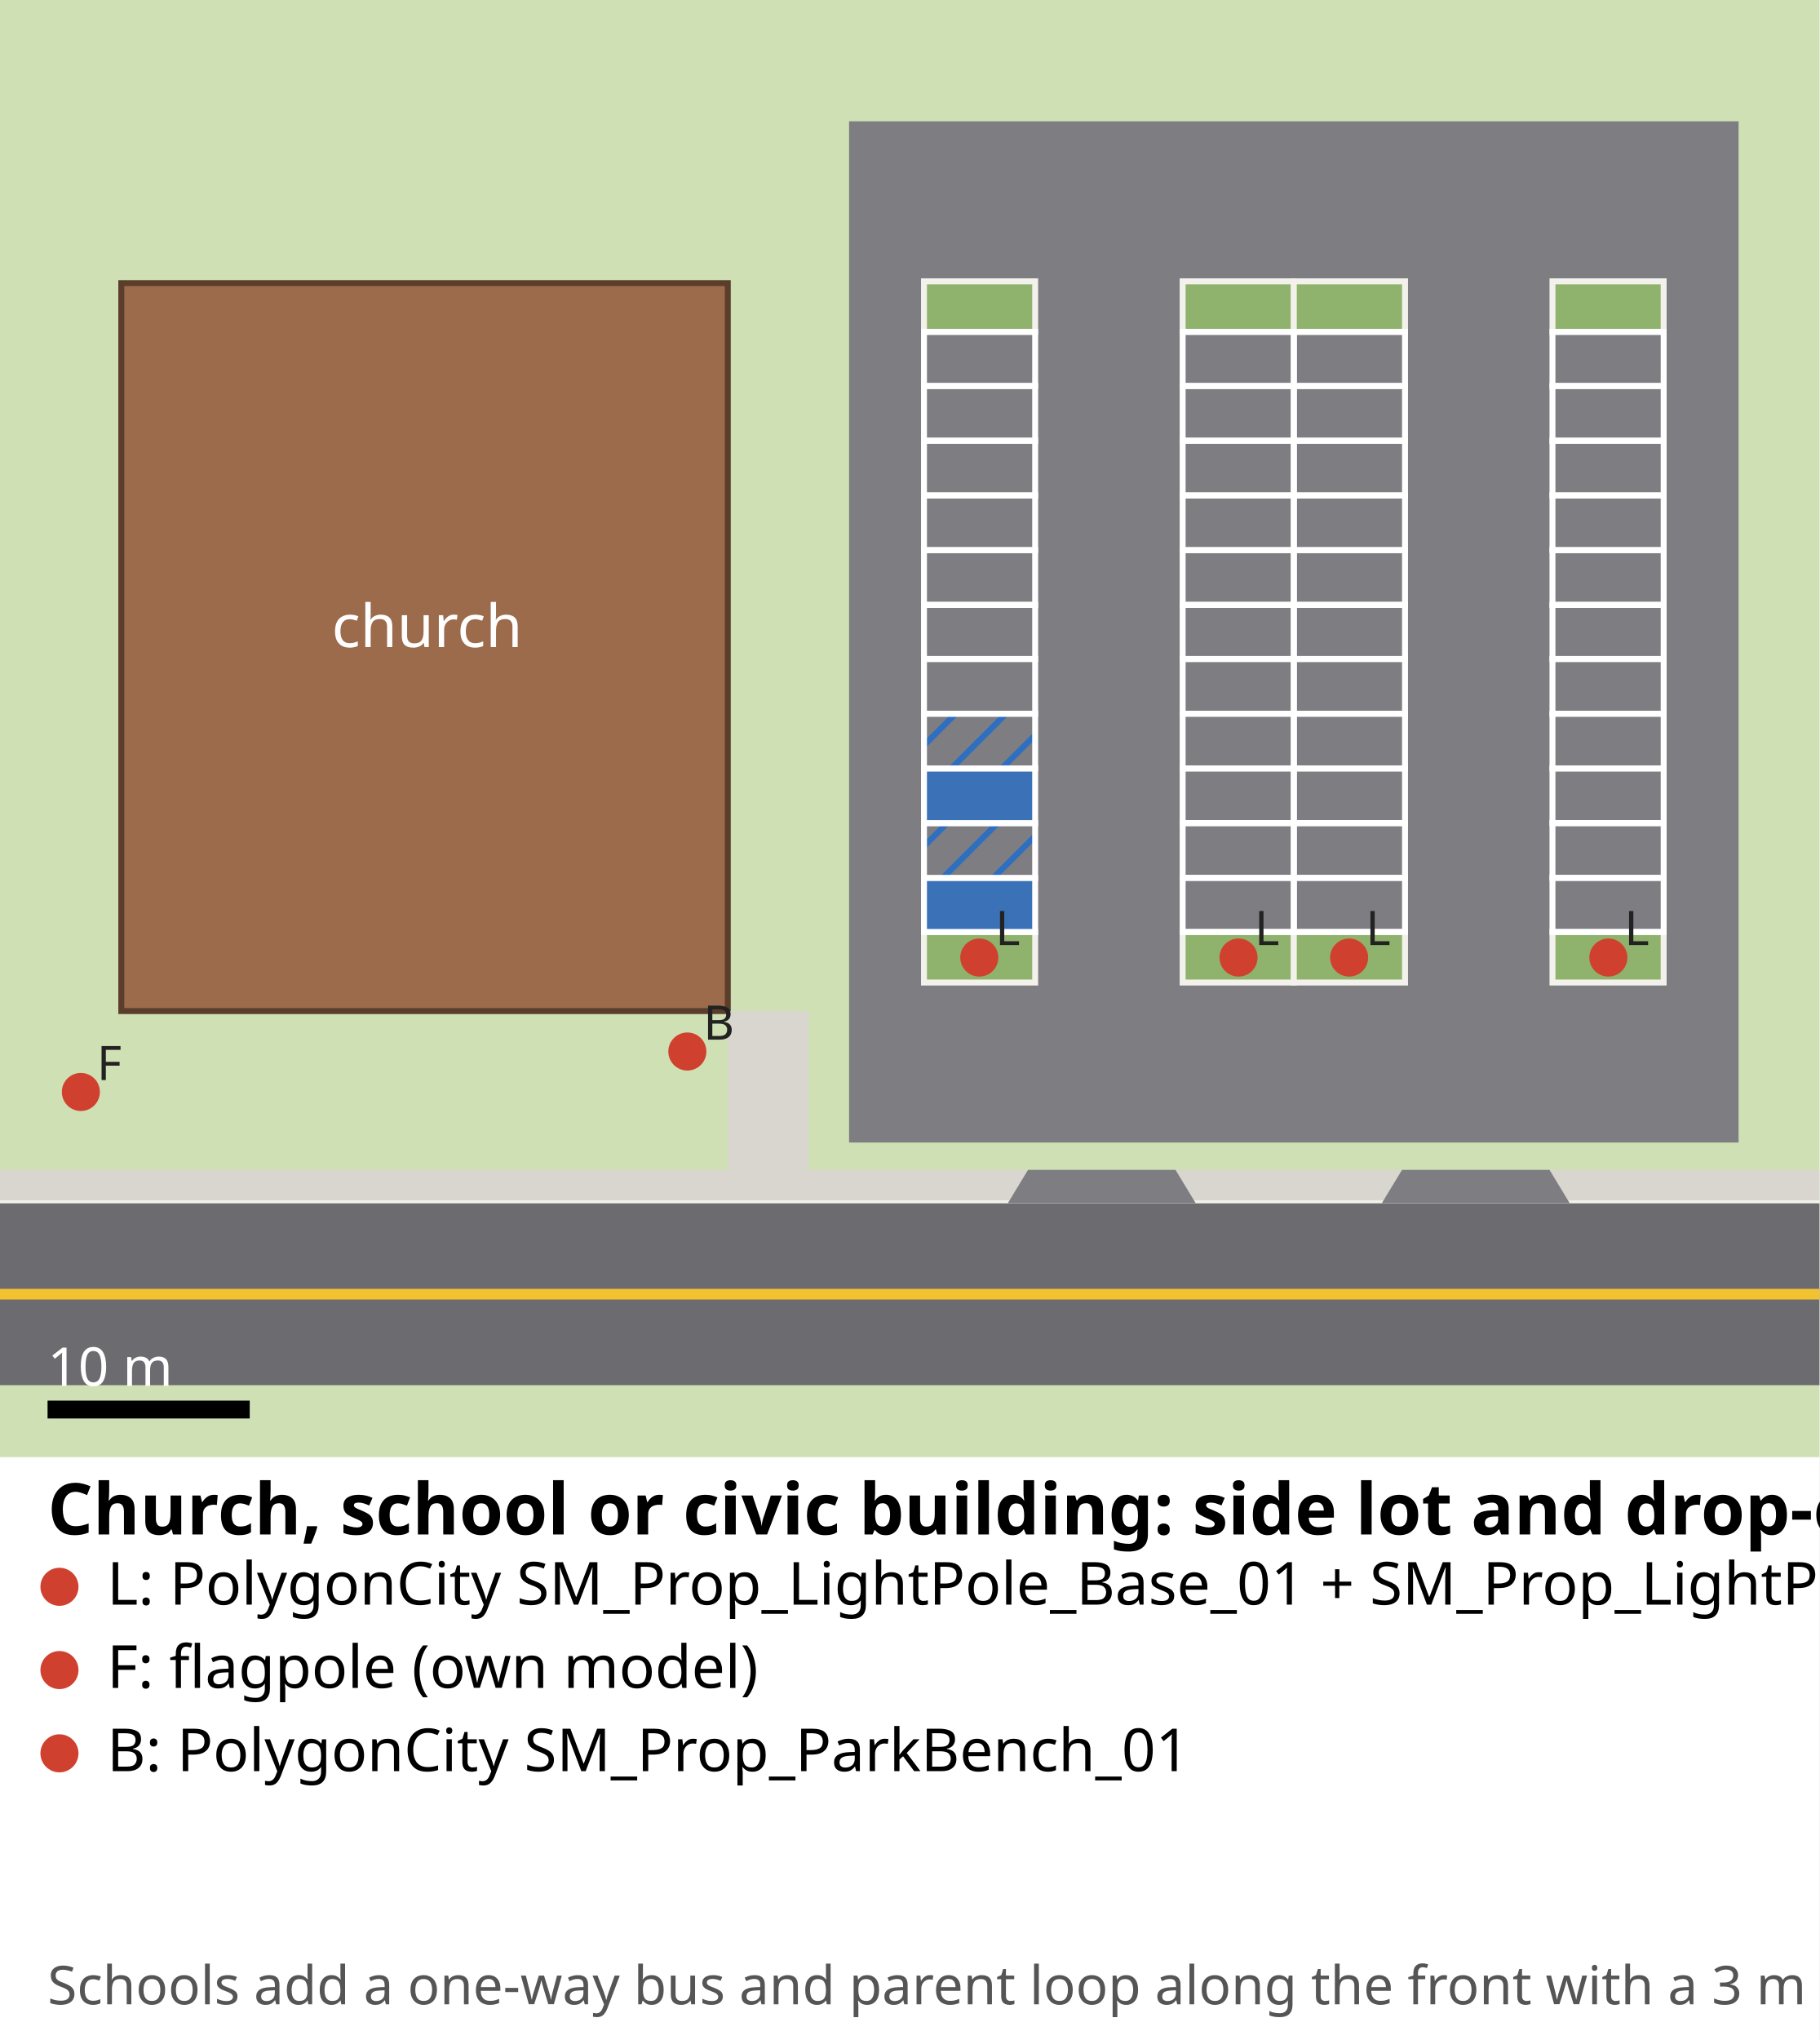
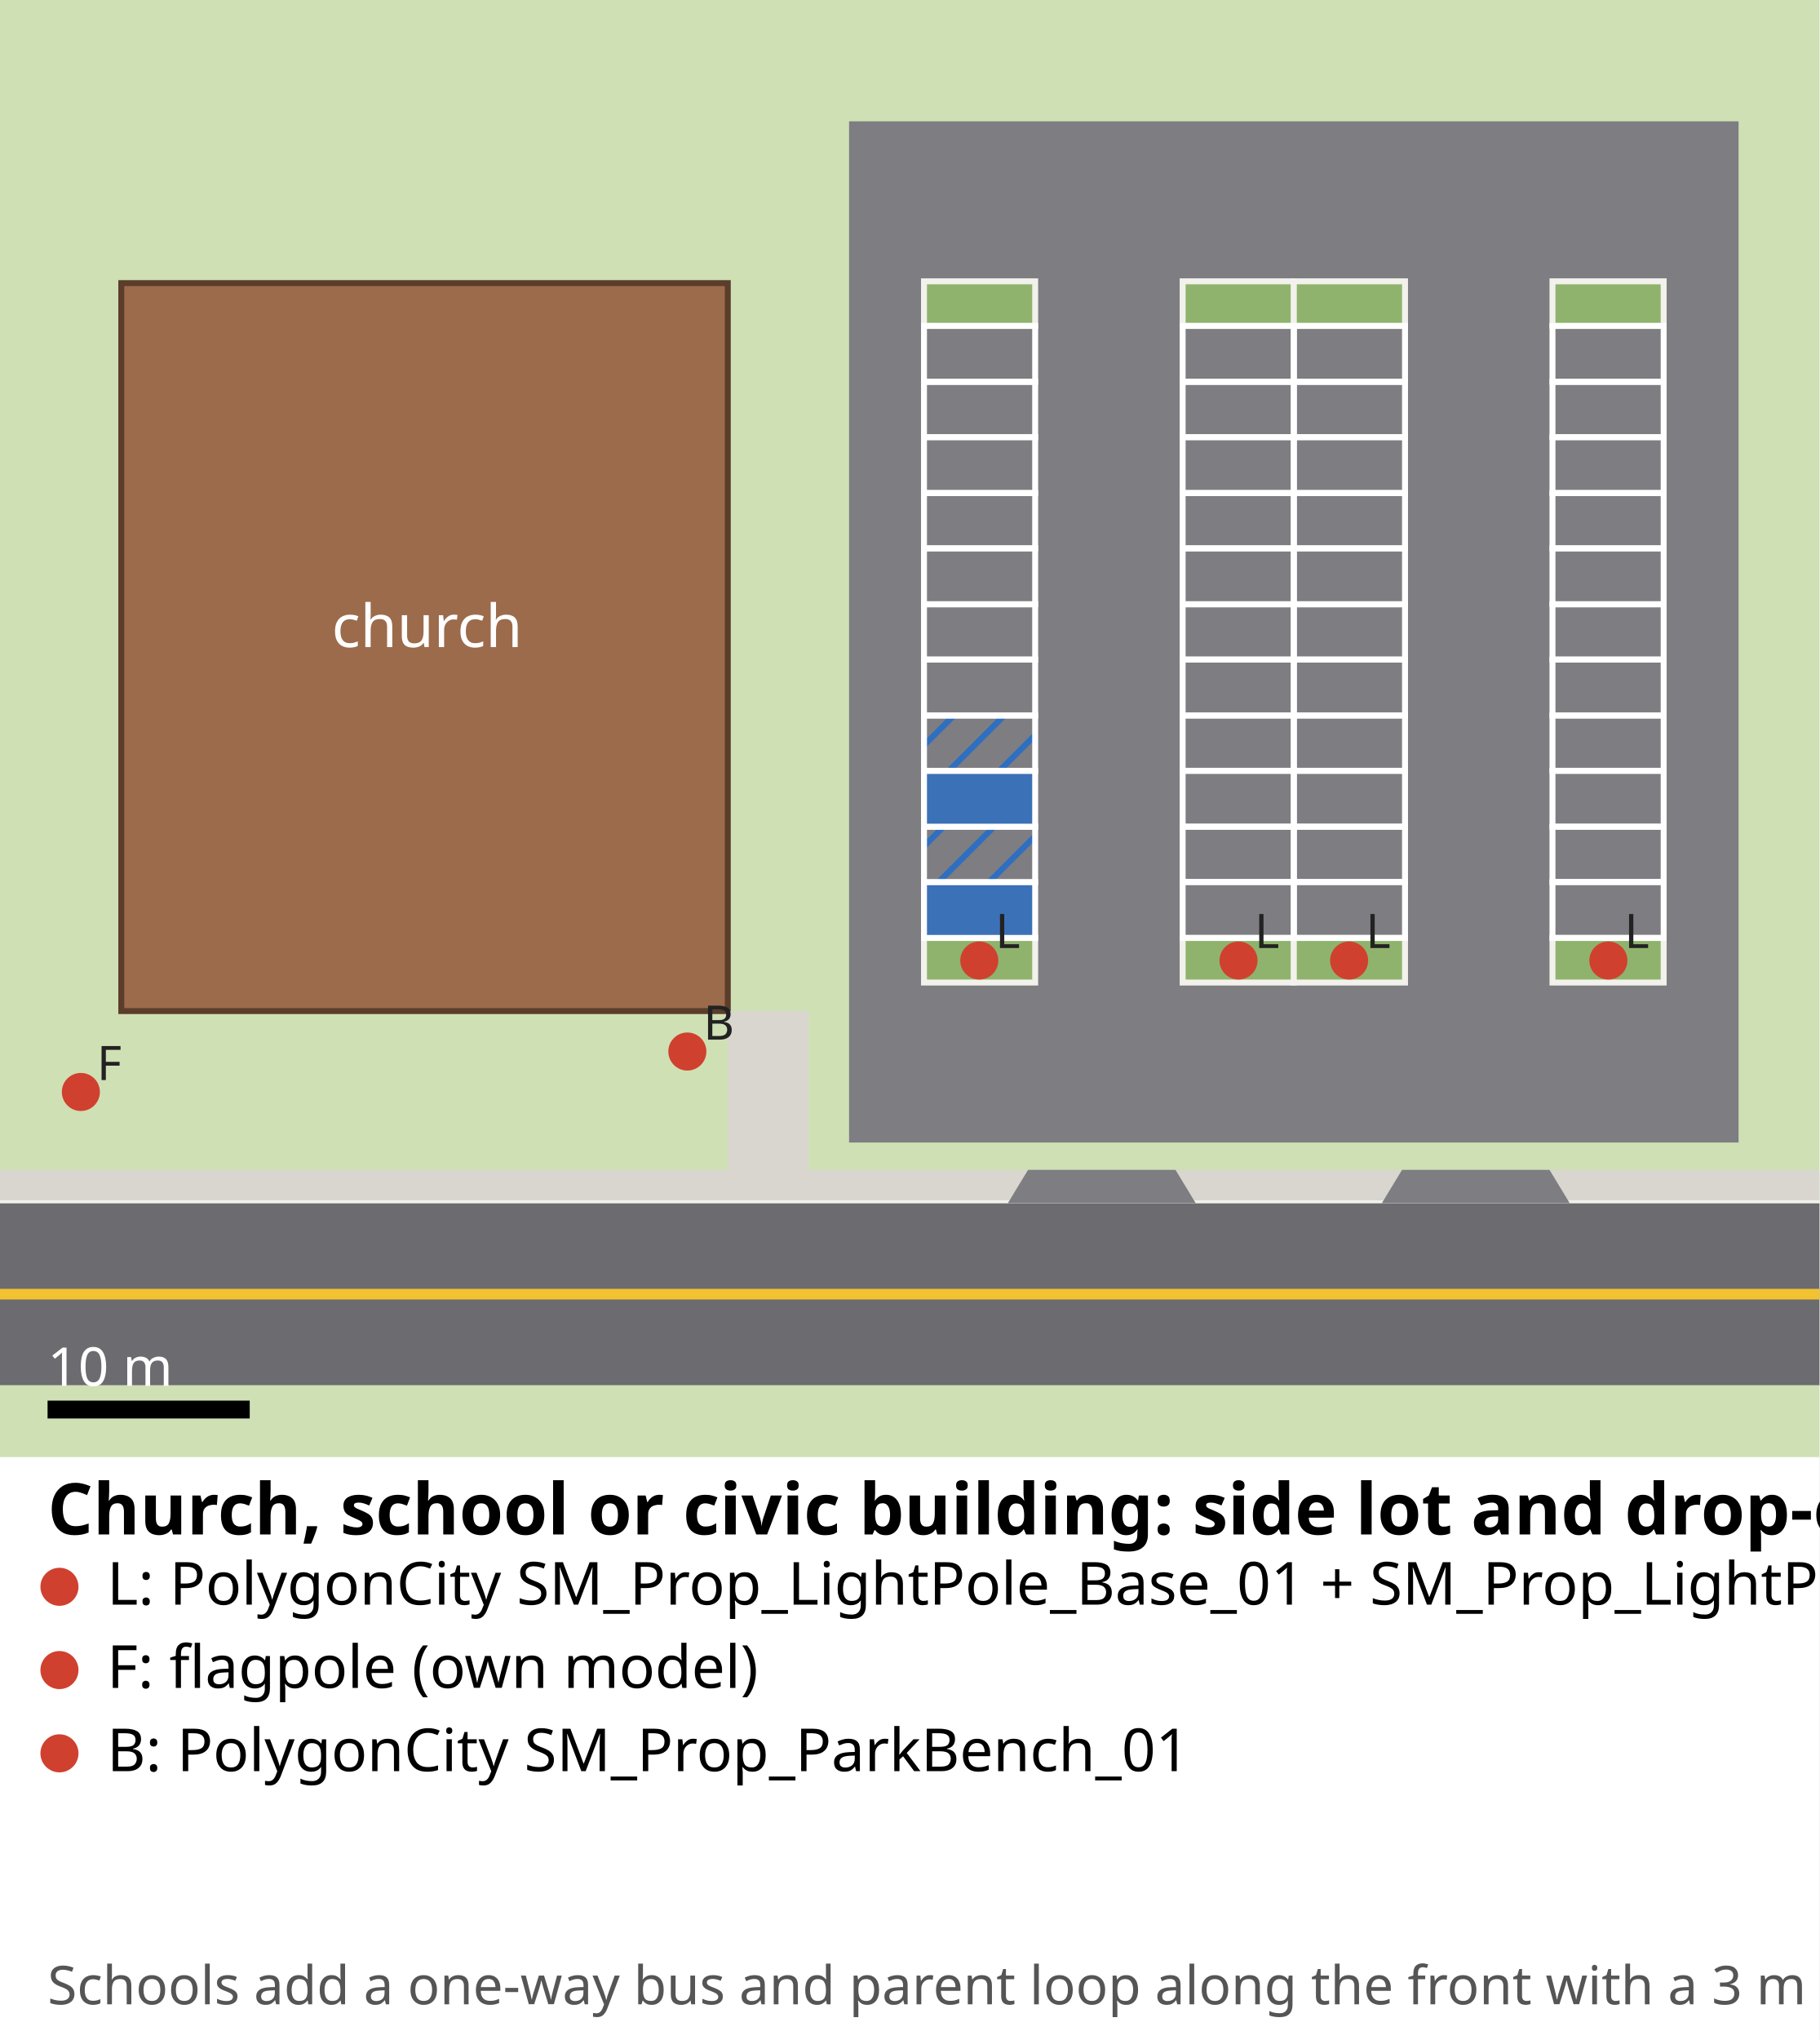
<svg xmlns="http://www.w3.org/2000/svg" width="306" height="343" viewBox="0 0 306 343">
  <defs>
    <pattern id="hatch" width="6" height="6" patternUnits="userSpaceOnUse" patternTransform="rotate(45)">
      <rect width="6" height="6" fill="#7d7d82" />
      <line x1="0" y1="0" x2="0" y2="6" stroke="#2f6fc0" stroke-width="2" />
    </pattern>
    <marker id="tick" viewBox="0 0 4 4" refX="2" refY="2" markerWidth="4" markerHeight="4">
      <rect width="4" height="4" fill="#333" />
    </marker>
  </defs>
  <rect width="100%" height="100%" fill="white" />
  <rect width="306" height="245" fill="#cfe0b4" />
  <polygon points="0.0,232.9 306.0,232.9 306.0,202.3 0.0,202.3" fill="#6b6b70" />
  <polyline points="0.0,217.3 306.0,217.3" fill="none" stroke="#f2c230" stroke-width="1.2" stroke-linejoin="round" />
  <polyline points="0.0,217.9 306.0,217.9" fill="none" stroke="#f2c230" stroke-width="1.2" stroke-linejoin="round" />
  <polygon points="0.0,202.3 306.0,202.3 306.0,201.8 0.0,201.8" fill="#f2f1ec" />
  <polygon points="0.0,201.8 306.0,201.8 306.0,196.7 0.0,196.7" fill="#d9d6cf" />
  <polygon points="20.4,170.0 122.4,170.0 122.4,47.6 20.4,47.6" fill="#9c6b4c" stroke="#5b3d2b" stroke-width="1" />
  <text x="55.8" y="108.8" font-size="10" font-family="sans-serif" fill="#fff">church</text>
  <polygon points="122.4,196.7 136.0,196.7 136.0,170.0 122.4,170.0" fill="#d9d6cf" />
  <polygon points="142.8,192.1 292.4,192.1 292.4,20.4 142.8,20.4" fill="#7d7d82" />
-   <polygon points="155.4,165.2 174.1,165.2 174.1,156.7 155.4,156.7" fill="#8fb36c" stroke="#f2f1ec" stroke-width="1" />
-   <polygon points="155.4,55.8 174.1,55.8 174.1,47.3 155.4,47.3" fill="#8fb36c" stroke="#f2f1ec" stroke-width="1" />
-   <polygon points="198.9,165.2 217.6,165.2 217.6,156.7 198.9,156.7" fill="#8fb36c" stroke="#f2f1ec" stroke-width="1" />
-   <polygon points="198.9,55.8 217.6,55.8 217.6,47.3 198.9,47.3" fill="#8fb36c" stroke="#f2f1ec" stroke-width="1" />
-   <polygon points="217.6,165.2 236.3,165.2 236.3,156.7 217.6,156.7" fill="#8fb36c" stroke="#f2f1ec" stroke-width="1" />
-   <polygon points="217.6,55.8 236.3,55.8 236.3,47.3 217.6,47.3" fill="#8fb36c" stroke="#f2f1ec" stroke-width="1" />
-   <polygon points="261.1,165.2 279.8,165.2 279.8,156.7 261.1,156.7" fill="#8fb36c" stroke="#f2f1ec" stroke-width="1" />
-   <polygon points="261.1,55.8 279.8,55.8 279.8,47.3 261.1,47.3" fill="#8fb36c" stroke="#f2f1ec" stroke-width="1" />
-   <polygon points="155.4,156.7 174.1,156.7 174.1,147.6 155.4,147.6" fill="#2f6fc0" fill-opacity="0.85" />
-   <polygon points="155.4,156.7 174.1,156.7 174.1,147.6 155.4,147.6" fill="none" stroke="#ffffff" stroke-width="1" />
-   <polygon points="155.4,147.6 174.1,147.6 174.1,138.4 155.4,138.4" fill="url(#hatch)" />
-   <polygon points="155.4,147.6 174.1,147.6 174.1,138.4 155.4,138.4" fill="none" stroke="#ffffff" stroke-width="1" />
-   <polygon points="155.4,138.4 174.1,138.4 174.1,129.2 155.4,129.2" fill="#2f6fc0" fill-opacity="0.85" />
-   <polygon points="155.4,138.4 174.1,138.4 174.1,129.2 155.4,129.2" fill="none" stroke="#ffffff" stroke-width="1" />
-   <polygon points="155.4,129.2 174.1,129.2 174.1,120.0 155.4,120.0" fill="url(#hatch)" />
-   <polygon points="155.4,129.2 174.1,129.2 174.1,120.0 155.4,120.0" fill="none" stroke="#ffffff" stroke-width="1" />
-   <polygon points="155.4,120.0 174.1,120.0 174.1,110.8 155.4,110.8" fill="none" stroke="#ffffff" stroke-width="1" />
-   <polygon points="155.4,110.8 174.1,110.8 174.1,101.7 155.4,101.7" fill="none" stroke="#ffffff" stroke-width="1" />
-   <polygon points="155.4,101.7 174.1,101.7 174.1,92.5 155.4,92.5" fill="none" stroke="#ffffff" stroke-width="1" />
-   <polygon points="155.4,92.5 174.1,92.5 174.1,83.3 155.4,83.3" fill="none" stroke="#ffffff" stroke-width="1" />
-   <polygon points="155.4,83.3 174.1,83.3 174.1,74.1 155.4,74.1" fill="none" stroke="#ffffff" stroke-width="1" />
-   <polygon points="155.4,74.1 174.1,74.1 174.1,64.9 155.4,64.9" fill="none" stroke="#ffffff" stroke-width="1" />
-   <polygon points="155.4,64.9 174.1,64.9 174.1,55.8 155.4,55.8" fill="none" stroke="#ffffff" stroke-width="1" />
-   <polygon points="198.9,156.7 217.6,156.7 217.6,147.6 198.9,147.6" fill="none" stroke="#ffffff" stroke-width="1" />
-   <polygon points="198.9,147.6 217.6,147.6 217.6,138.4 198.9,138.4" fill="none" stroke="#ffffff" stroke-width="1" />
-   <polygon points="198.9,138.4 217.6,138.4 217.6,129.2 198.9,129.2" fill="none" stroke="#ffffff" stroke-width="1" />
-   <polygon points="198.9,129.2 217.6,129.2 217.6,120.0 198.9,120.0" fill="none" stroke="#ffffff" stroke-width="1" />
-   <polygon points="198.9,120.0 217.6,120.0 217.6,110.8 198.9,110.8" fill="none" stroke="#ffffff" stroke-width="1" />
-   <polygon points="198.9,110.8 217.6,110.8 217.6,101.7 198.9,101.7" fill="none" stroke="#ffffff" stroke-width="1" />
-   <polygon points="198.9,101.7 217.6,101.7 217.6,92.5 198.9,92.5" fill="none" stroke="#ffffff" stroke-width="1" />
-   <polygon points="198.9,92.5 217.6,92.5 217.6,83.3 198.9,83.3" fill="none" stroke="#ffffff" stroke-width="1" />
-   <polygon points="198.9,83.3 217.6,83.3 217.6,74.1 198.9,74.1" fill="none" stroke="#ffffff" stroke-width="1" />
-   <polygon points="198.9,74.1 217.6,74.1 217.6,64.9 198.9,64.9" fill="none" stroke="#ffffff" stroke-width="1" />
-   <polygon points="198.9,64.9 217.6,64.9 217.6,55.8 198.9,55.8" fill="none" stroke="#ffffff" stroke-width="1" />
-   <polygon points="217.6,156.7 236.3,156.7 236.3,147.6 217.6,147.6" fill="none" stroke="#ffffff" stroke-width="1" />
-   <polygon points="217.6,147.6 236.3,147.6 236.3,138.4 217.6,138.4" fill="none" stroke="#ffffff" stroke-width="1" />
-   <polygon points="217.6,138.4 236.3,138.4 236.3,129.2 217.6,129.2" fill="none" stroke="#ffffff" stroke-width="1" />
-   <polygon points="217.6,129.2 236.3,129.2 236.3,120.0 217.6,120.0" fill="none" stroke="#ffffff" stroke-width="1" />
-   <polygon points="217.6,120.0 236.3,120.0 236.3,110.8 217.6,110.8" fill="none" stroke="#ffffff" stroke-width="1" />
-   <polygon points="217.6,110.8 236.3,110.8 236.3,101.7 217.6,101.7" fill="none" stroke="#ffffff" stroke-width="1" />
-   <polygon points="217.6,101.7 236.3,101.7 236.3,92.5 217.6,92.5" fill="none" stroke="#ffffff" stroke-width="1" />
-   <polygon points="217.6,92.5 236.3,92.5 236.3,83.3 217.6,83.3" fill="none" stroke="#ffffff" stroke-width="1" />
-   <polygon points="217.6,83.3 236.3,83.3 236.3,74.1 217.6,74.1" fill="none" stroke="#ffffff" stroke-width="1" />
-   <polygon points="217.6,74.1 236.3,74.1 236.3,64.9 217.6,64.9" fill="none" stroke="#ffffff" stroke-width="1" />
-   <polygon points="217.6,64.9 236.3,64.9 236.3,55.8 217.6,55.8" fill="none" stroke="#ffffff" stroke-width="1" />
-   <polygon points="261.1,156.7 279.8,156.7 279.8,147.6 261.1,147.6" fill="none" stroke="#ffffff" stroke-width="1" />
-   <polygon points="261.1,147.6 279.8,147.6 279.8,138.4 261.1,138.4" fill="none" stroke="#ffffff" stroke-width="1" />
-   <polygon points="261.1,138.4 279.8,138.4 279.8,129.2 261.1,129.2" fill="none" stroke="#ffffff" stroke-width="1" />
-   <polygon points="261.1,129.2 279.8,129.2 279.8,120.0 261.1,120.0" fill="none" stroke="#ffffff" stroke-width="1" />
-   <polygon points="261.1,120.0 279.8,120.0 279.8,110.8 261.1,110.8" fill="none" stroke="#ffffff" stroke-width="1" />
-   <polygon points="261.1,110.8 279.8,110.8 279.8,101.7 261.1,101.7" fill="none" stroke="#ffffff" stroke-width="1" />
-   <polygon points="261.1,101.7 279.8,101.7 279.8,92.5 261.1,92.5" fill="none" stroke="#ffffff" stroke-width="1" />
-   <polygon points="261.1,92.5 279.8,92.5 279.8,83.3 261.1,83.3" fill="none" stroke="#ffffff" stroke-width="1" />
-   <polygon points="261.1,83.3 279.8,83.3 279.8,74.1 261.1,74.1" fill="none" stroke="#ffffff" stroke-width="1" />
-   <polygon points="261.1,74.1 279.8,74.1 279.8,64.9 261.1,64.9" fill="none" stroke="#ffffff" stroke-width="1" />
-   <polygon points="261.1,64.9 279.8,64.9 279.8,55.8 261.1,55.8" fill="none" stroke="#ffffff" stroke-width="1" />
-   <circle cx="164.7" cy="161.0" r="3.2" fill="#d0402f" />
-   <text x="167.4" y="158.9" font-size="8" font-family="sans-serif" fill="#222">L</text>
-   <circle cx="208.3" cy="161.0" r="3.2" fill="#d0402f" />
-   <text x="211.0" y="158.9" font-size="8" font-family="sans-serif" fill="#222">L</text>
-   <circle cx="226.9" cy="161.0" r="3.2" fill="#d0402f" />
-   <text x="229.7" y="158.9" font-size="8" font-family="sans-serif" fill="#222">L</text>
-   <circle cx="270.5" cy="161.0" r="3.2" fill="#d0402f" />
-   <text x="273.2" y="158.9" font-size="8" font-family="sans-serif" fill="#222">L</text>
+   <polygon points="155.4,165.2 174.1,165.2 174.1,157.7 155.4,157.7" fill="#8fb36c" stroke="#f2f1ec" stroke-width="1" />
+   <polygon points="155.4,54.8 174.1,54.8 174.1,47.3 155.4,47.3" fill="#8fb36c" stroke="#f2f1ec" stroke-width="1" />
+   <polygon points="198.9,165.2 217.6,165.2 217.6,157.7 198.9,157.7" fill="#8fb36c" stroke="#f2f1ec" stroke-width="1" />
+   <polygon points="198.9,54.8 217.6,54.8 217.6,47.3 198.9,47.3" fill="#8fb36c" stroke="#f2f1ec" stroke-width="1" />
+   <polygon points="217.6,165.2 236.3,165.2 236.3,157.7 217.6,157.7" fill="#8fb36c" stroke="#f2f1ec" stroke-width="1" />
+   <polygon points="217.6,54.8 236.3,54.8 236.3,47.3 217.6,47.3" fill="#8fb36c" stroke="#f2f1ec" stroke-width="1" />
+   <polygon points="261.1,165.2 279.8,165.2 279.8,157.7 261.1,157.7" fill="#8fb36c" stroke="#f2f1ec" stroke-width="1" />
+   <polygon points="261.1,54.8 279.8,54.8 279.8,47.3 261.1,47.3" fill="#8fb36c" stroke="#f2f1ec" stroke-width="1" />
+   <polygon points="155.4,157.7 174.1,157.7 174.1,148.3 155.4,148.3" fill="#2f6fc0" fill-opacity="0.85" />
+   <polygon points="155.4,157.7 174.1,157.7 174.1,148.3 155.4,148.3" fill="none" stroke="#ffffff" stroke-width="1" />
+   <polygon points="155.4,148.3 174.1,148.3 174.1,139.0 155.4,139.0" fill="url(#hatch)" />
+   <polygon points="155.4,148.3 174.1,148.3 174.1,139.0 155.4,139.0" fill="none" stroke="#ffffff" stroke-width="1" />
+   <polygon points="155.4,139.0 174.1,139.0 174.1,129.6 155.4,129.6" fill="#2f6fc0" fill-opacity="0.85" />
+   <polygon points="155.4,139.0 174.1,139.0 174.1,129.6 155.4,129.6" fill="none" stroke="#ffffff" stroke-width="1" />
+   <polygon points="155.4,129.6 174.1,129.6 174.1,120.3 155.4,120.3" fill="url(#hatch)" />
+   <polygon points="155.4,129.6 174.1,129.6 174.1,120.3 155.4,120.3" fill="none" stroke="#ffffff" stroke-width="1" />
+   <polygon points="155.4,120.3 174.1,120.3 174.1,110.9 155.4,110.9" fill="none" stroke="#ffffff" stroke-width="1" />
+   <polygon points="155.4,110.9 174.1,110.9 174.1,101.6 155.4,101.6" fill="none" stroke="#ffffff" stroke-width="1" />
+   <polygon points="155.4,101.6 174.1,101.6 174.1,92.2 155.4,92.2" fill="none" stroke="#ffffff" stroke-width="1" />
+   <polygon points="155.4,92.2 174.1,92.2 174.1,82.9 155.4,82.9" fill="none" stroke="#ffffff" stroke-width="1" />
+   <polygon points="155.4,82.9 174.1,82.9 174.1,73.5 155.4,73.5" fill="none" stroke="#ffffff" stroke-width="1" />
+   <polygon points="155.4,73.5 174.1,73.5 174.1,64.2 155.4,64.2" fill="none" stroke="#ffffff" stroke-width="1" />
+   <polygon points="155.4,64.2 174.1,64.2 174.1,54.8 155.4,54.8" fill="none" stroke="#ffffff" stroke-width="1" />
+   <polygon points="198.9,157.7 217.6,157.7 217.6,148.3 198.9,148.3" fill="none" stroke="#ffffff" stroke-width="1" />
+   <polygon points="198.9,148.3 217.6,148.3 217.6,139.0 198.9,139.0" fill="none" stroke="#ffffff" stroke-width="1" />
+   <polygon points="198.9,139.0 217.6,139.0 217.6,129.6 198.9,129.6" fill="none" stroke="#ffffff" stroke-width="1" />
+   <polygon points="198.9,129.6 217.6,129.6 217.6,120.3 198.9,120.3" fill="none" stroke="#ffffff" stroke-width="1" />
+   <polygon points="198.9,120.3 217.6,120.3 217.6,110.9 198.9,110.9" fill="none" stroke="#ffffff" stroke-width="1" />
+   <polygon points="198.9,110.9 217.6,110.9 217.6,101.6 198.9,101.6" fill="none" stroke="#ffffff" stroke-width="1" />
+   <polygon points="198.9,101.6 217.6,101.6 217.6,92.2 198.9,92.2" fill="none" stroke="#ffffff" stroke-width="1" />
+   <polygon points="198.9,92.2 217.6,92.2 217.6,82.9 198.9,82.9" fill="none" stroke="#ffffff" stroke-width="1" />
+   <polygon points="198.9,82.9 217.6,82.9 217.6,73.5 198.9,73.5" fill="none" stroke="#ffffff" stroke-width="1" />
+   <polygon points="198.9,73.5 217.6,73.5 217.6,64.2 198.9,64.2" fill="none" stroke="#ffffff" stroke-width="1" />
+   <polygon points="198.9,64.2 217.6,64.2 217.6,54.8 198.9,54.8" fill="none" stroke="#ffffff" stroke-width="1" />
+   <polygon points="217.6,157.7 236.3,157.7 236.3,148.3 217.6,148.3" fill="none" stroke="#ffffff" stroke-width="1" />
+   <polygon points="217.6,148.3 236.3,148.3 236.3,139.0 217.6,139.0" fill="none" stroke="#ffffff" stroke-width="1" />
+   <polygon points="217.6,139.0 236.3,139.0 236.3,129.6 217.6,129.6" fill="none" stroke="#ffffff" stroke-width="1" />
+   <polygon points="217.6,129.6 236.3,129.6 236.3,120.3 217.6,120.3" fill="none" stroke="#ffffff" stroke-width="1" />
+   <polygon points="217.6,120.3 236.3,120.3 236.3,110.9 217.6,110.9" fill="none" stroke="#ffffff" stroke-width="1" />
+   <polygon points="217.6,110.9 236.3,110.9 236.3,101.6 217.6,101.6" fill="none" stroke="#ffffff" stroke-width="1" />
+   <polygon points="217.6,101.6 236.3,101.6 236.3,92.2 217.6,92.2" fill="none" stroke="#ffffff" stroke-width="1" />
+   <polygon points="217.6,92.2 236.3,92.2 236.3,82.9 217.6,82.9" fill="none" stroke="#ffffff" stroke-width="1" />
+   <polygon points="217.6,82.9 236.3,82.9 236.3,73.5 217.6,73.5" fill="none" stroke="#ffffff" stroke-width="1" />
+   <polygon points="217.6,73.5 236.3,73.5 236.3,64.2 217.6,64.2" fill="none" stroke="#ffffff" stroke-width="1" />
+   <polygon points="217.6,64.2 236.3,64.2 236.3,54.8 217.6,54.8" fill="none" stroke="#ffffff" stroke-width="1" />
+   <polygon points="261.1,157.7 279.8,157.7 279.8,148.3 261.1,148.3" fill="none" stroke="#ffffff" stroke-width="1" />
+   <polygon points="261.1,148.3 279.8,148.3 279.8,139.0 261.1,139.0" fill="none" stroke="#ffffff" stroke-width="1" />
+   <polygon points="261.1,139.0 279.8,139.0 279.8,129.6 261.1,129.6" fill="none" stroke="#ffffff" stroke-width="1" />
+   <polygon points="261.1,129.6 279.8,129.6 279.8,120.3 261.1,120.3" fill="none" stroke="#ffffff" stroke-width="1" />
+   <polygon points="261.1,120.3 279.8,120.3 279.8,110.9 261.1,110.9" fill="none" stroke="#ffffff" stroke-width="1" />
+   <polygon points="261.1,110.9 279.8,110.9 279.8,101.6 261.1,101.6" fill="none" stroke="#ffffff" stroke-width="1" />
+   <polygon points="261.1,101.6 279.8,101.6 279.8,92.2 261.1,92.2" fill="none" stroke="#ffffff" stroke-width="1" />
+   <polygon points="261.1,92.2 279.8,92.2 279.8,82.9 261.1,82.9" fill="none" stroke="#ffffff" stroke-width="1" />
+   <polygon points="261.1,82.9 279.8,82.9 279.8,73.5 261.1,73.5" fill="none" stroke="#ffffff" stroke-width="1" />
+   <polygon points="261.1,73.5 279.8,73.5 279.8,64.2 261.1,64.2" fill="none" stroke="#ffffff" stroke-width="1" />
+   <polygon points="261.1,64.2 279.8,64.2 279.8,54.8 261.1,54.8" fill="none" stroke="#ffffff" stroke-width="1" />
+   <circle cx="164.7" cy="161.5" r="3.2" fill="#d0402f" />
+   <text x="167.4" y="159.4" font-size="8" font-family="sans-serif" fill="#222">L</text>
+   <circle cx="208.3" cy="161.5" r="3.2" fill="#d0402f" />
+   <text x="211.0" y="159.4" font-size="8" font-family="sans-serif" fill="#222">L</text>
+   <circle cx="226.9" cy="161.5" r="3.2" fill="#d0402f" />
+   <text x="229.7" y="159.4" font-size="8" font-family="sans-serif" fill="#222">L</text>
+   <circle cx="270.5" cy="161.5" r="3.2" fill="#d0402f" />
+   <text x="273.2" y="159.4" font-size="8" font-family="sans-serif" fill="#222">L</text>
  <polygon points="169.5,202.3 201.1,202.3 197.7,196.7 172.9,196.7" fill="#7d7d82" />
  <polygon points="232.4,202.3 264.0,202.3 260.6,196.7 235.8,196.7" fill="#7d7d82" />
  <circle cx="13.6" cy="183.6" r="3.2" fill="#d0402f" />
  <text x="16.3" y="181.6" font-size="8" font-family="sans-serif" fill="#222">F</text>
  <circle cx="115.6" cy="176.8" r="3.2" fill="#d0402f" />
  <text x="118.3" y="174.8" font-size="8" font-family="sans-serif" fill="#222">B</text>
  <line x1="8" y1="237" x2="42" y2="237" stroke="#000" stroke-width="3" />
  <text x="8" y="233" font-size="9" font-family="sans-serif" fill="#fff">10 m</text>
  <text x="8" y="258" font-size="12" font-family="sans-serif" font-weight="bold">Church, school or civic building: side lot and drop-off</text>
  <circle cx="10" cy="266.8" r="3.2" fill="#d0402f" />
  <text x="18" y="269.8" font-size="10" font-family="sans-serif">L: PolygonCity SM_Prop_LightPole_Base_01 + SM_Prop_LightPole_Lights_01</text>
  <circle cx="10" cy="280.8" r="3.2" fill="#d0402f" />
  <text x="18" y="283.8" font-size="10" font-family="sans-serif">F: flagpole (own model)</text>
  <circle cx="10" cy="294.8" r="3.2" fill="#d0402f" />
  <text x="18" y="297.8" font-size="10" font-family="sans-serif">B: PolygonCity SM_Prop_ParkBench_01</text>
  <text x="8" y="337" font-size="9" font-family="sans-serif" fill="#555">Schools add a one-way bus and parent loop along the front with a 3 m kerbside drop-off lane.</text>
</svg>
